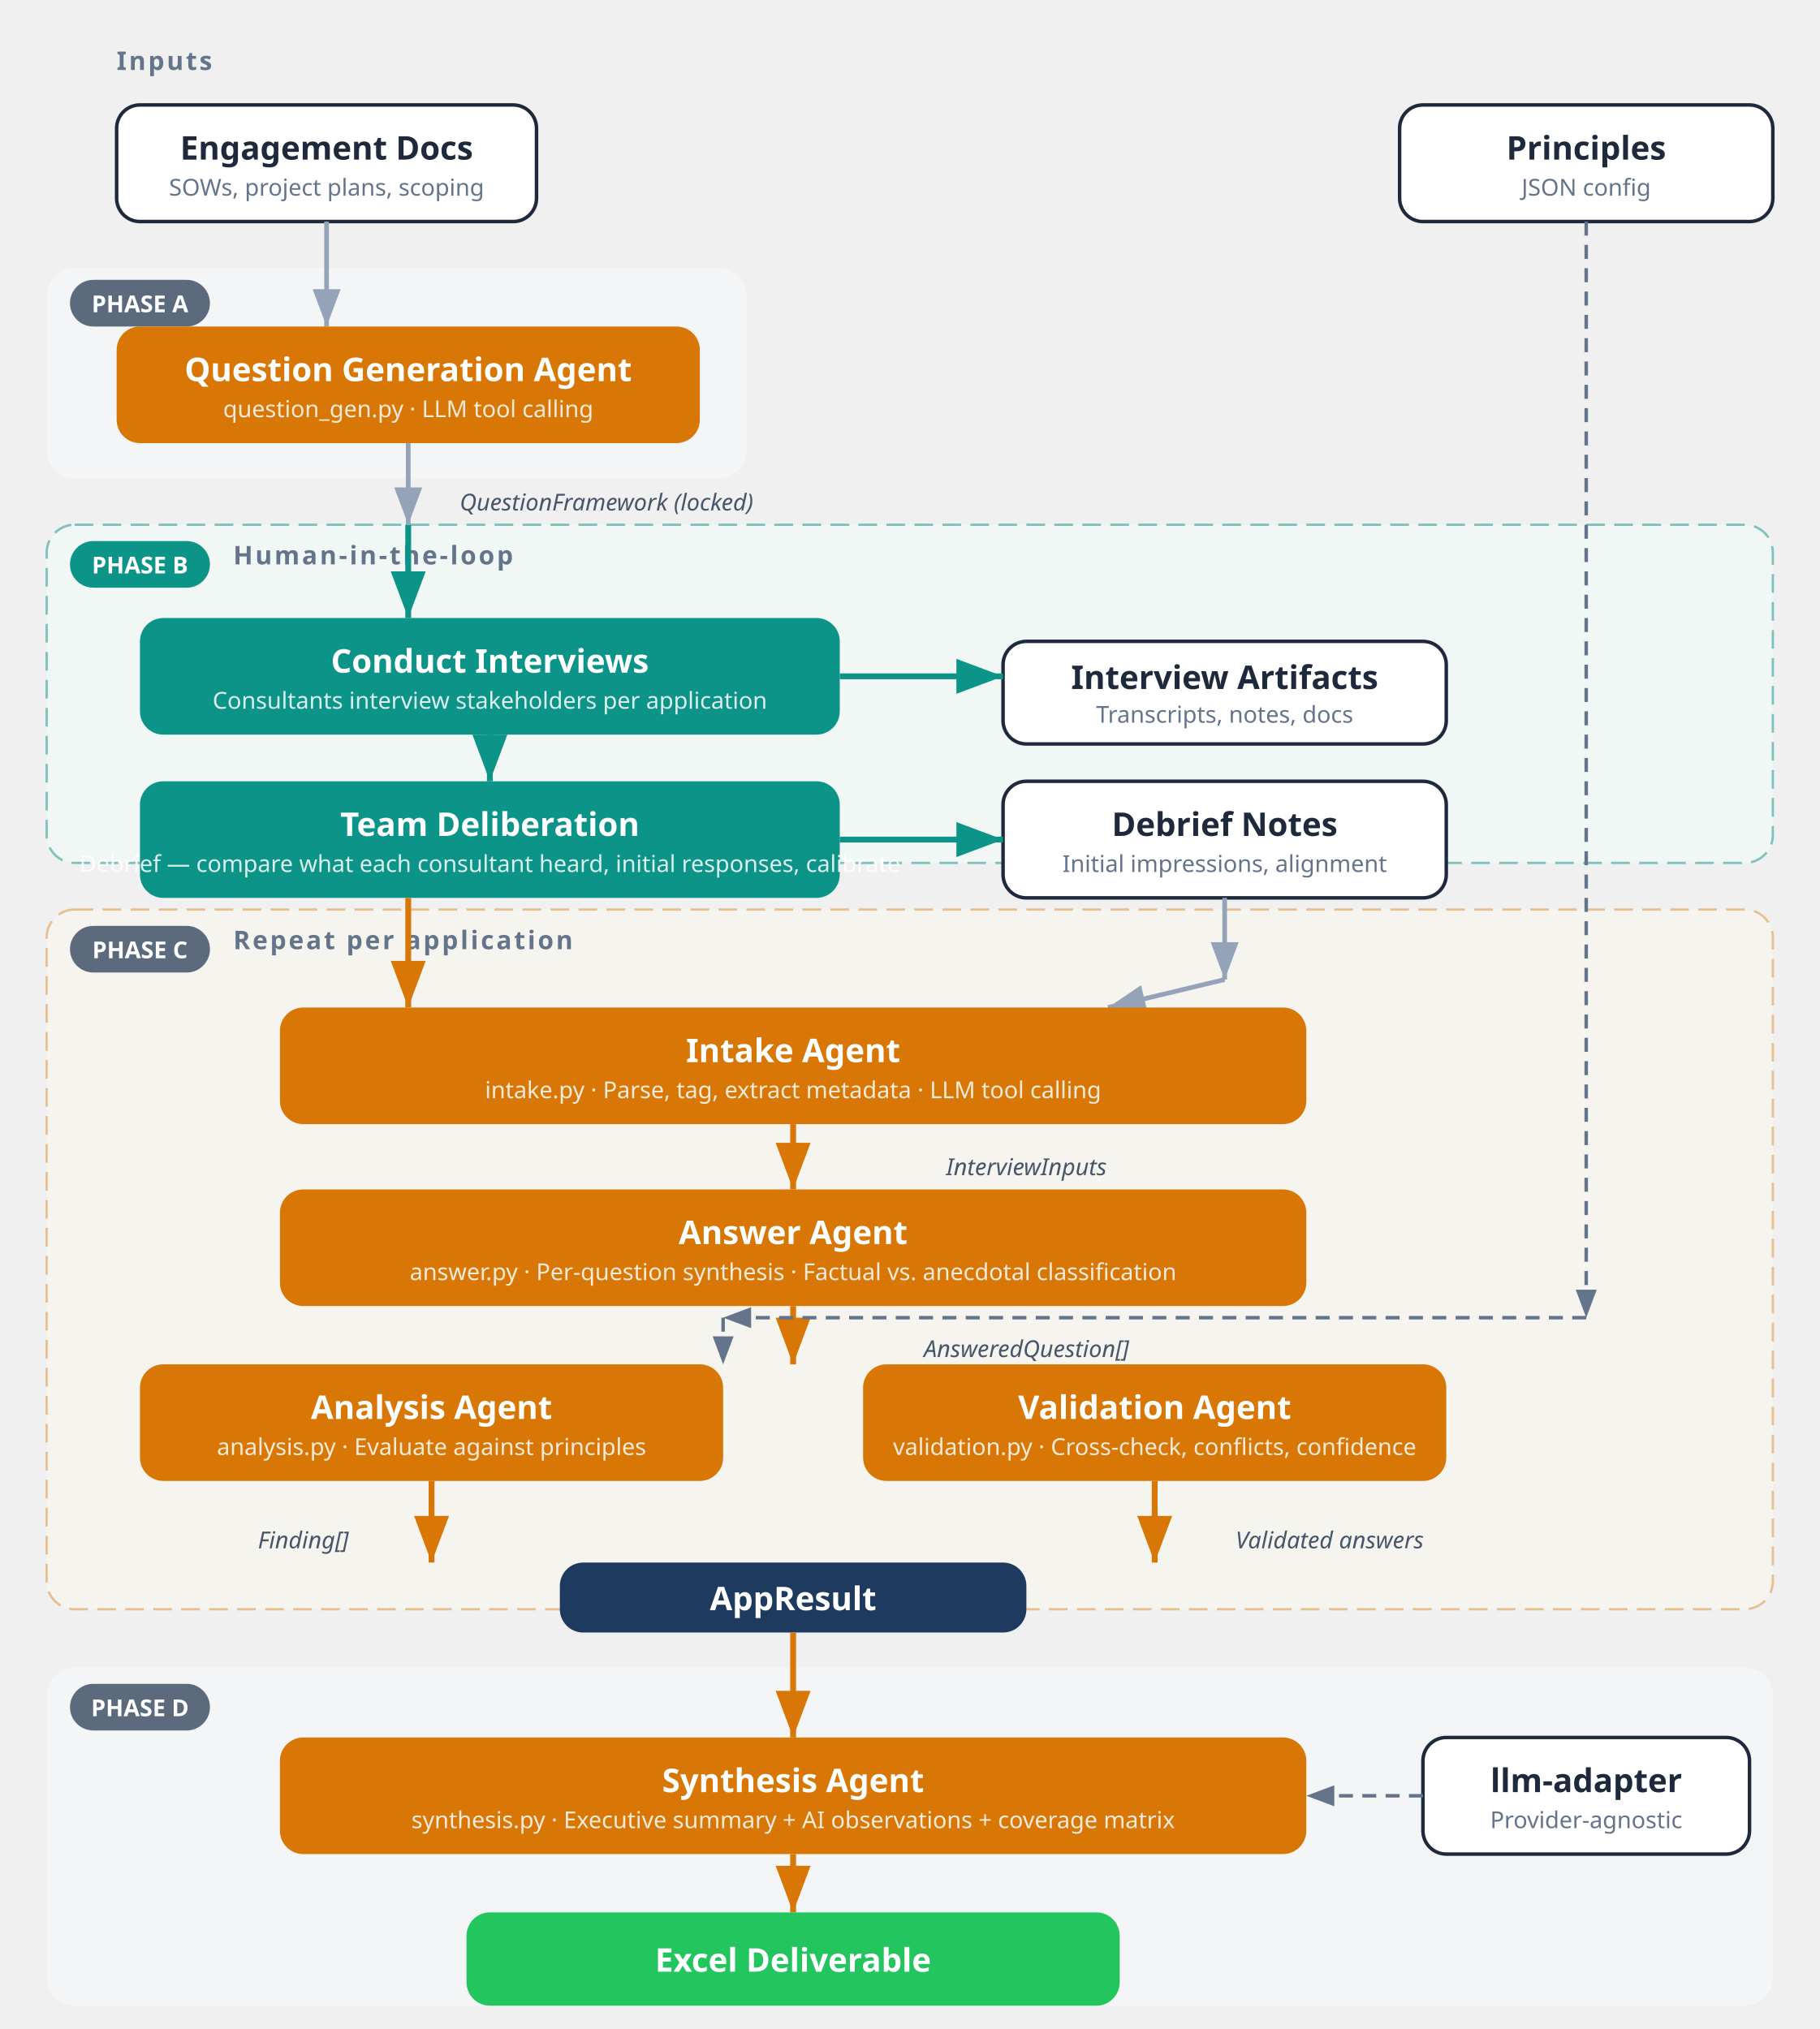
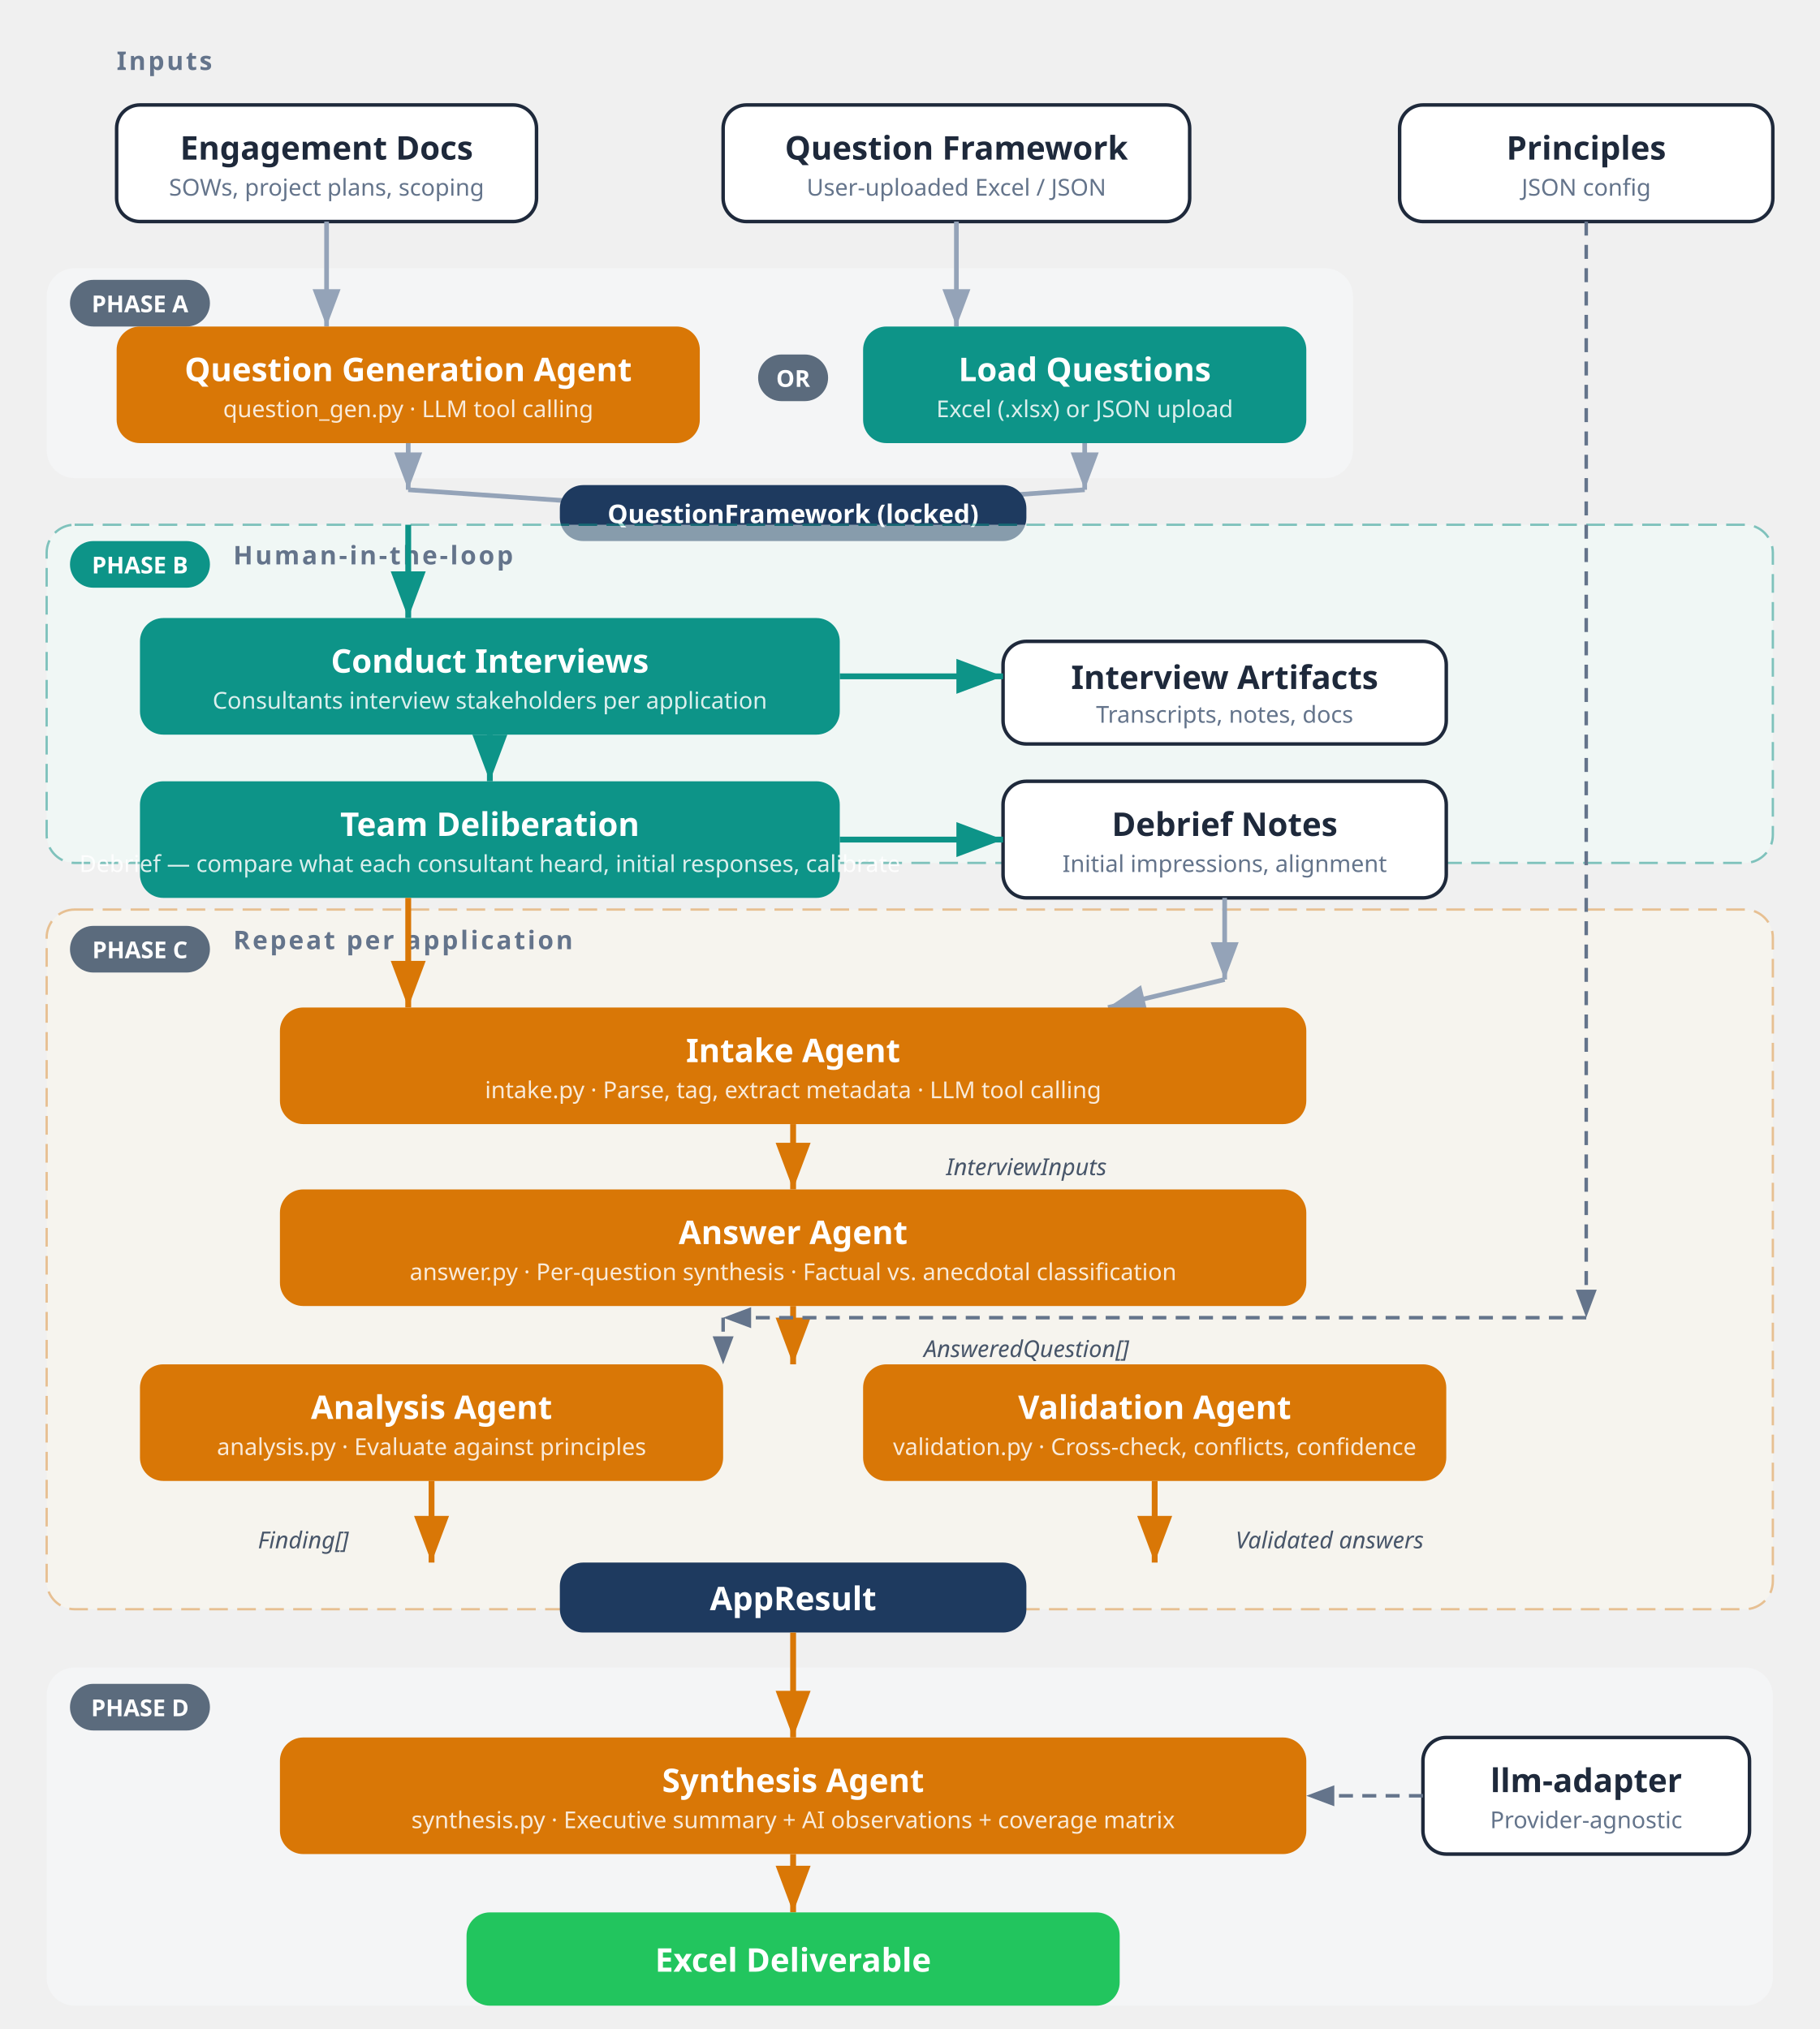
<svg xmlns="http://www.w3.org/2000/svg" viewBox="0 0 780 870" role="img">
  <style>
    .box-navy { fill: #1e3a5f; rx: 10; ry: 10; }
    .box-amber { fill: #d97706; rx: 10; ry: 10; }
    .box-slate { fill: #5b6b7d; rx: 10; ry: 10; }
    .box-green { fill: #22c55e; rx: 10; ry: 10; }
    .box-teal { fill: #0d9488; rx: 10; ry: 10; }
    .box-white { fill: #ffffff; rx: 10; ry: 10; stroke: #1e293b; stroke-width: 1.5; }
    .box-label { fill: #fff; font-family: system-ui, sans-serif; font-size: 14px; font-weight: 600; text-anchor: middle; dominant-baseline: central; }
    .box-label-dark { fill: #1e293b; font-family: system-ui, sans-serif; font-size: 14px; font-weight: 600; text-anchor: middle; dominant-baseline: central; }
    .box-sub { fill: rgba(255,255,255,0.85); font-family: system-ui, sans-serif; font-size: 10px; text-anchor: middle; dominant-baseline: central; }
    .box-sub-dark { fill: #64748b; font-family: system-ui, sans-serif; font-size: 10px; text-anchor: middle; dominant-baseline: central; }
    .arrow { stroke: #94a3b8; stroke-width: 2; fill: none; marker-end: url(#arrowhead); }
    .arrow-bold { stroke: #d97706; stroke-width: 2.5; fill: none; marker-end: url(#arrowhead-amber); }
    .arrow-teal { stroke: #0d9488; stroke-width: 2.5; fill: none; marker-end: url(#arrowhead-teal); }
    .arrow-dash { stroke: #64748b; stroke-width: 1.5; fill: none; stroke-dasharray: 6 4; marker-end: url(#arrowhead-gray); }
    .phase-label { fill: #64748b; font-family: system-ui, sans-serif; font-size: 11px; font-weight: 700; text-transform: uppercase; letter-spacing: 1px; }
    .phase-tag { fill: #ffffff; font-family: system-ui, sans-serif; font-size: 10px; font-weight: 700; text-anchor: middle; dominant-baseline: central; }
    .section-bg { fill: #f8fafc; rx: 12; ry: 12; opacity: 0.5; }
    .human-bg { fill: #f0fdfa; rx: 12; ry: 12; opacity: 0.5; stroke: #0d9488; stroke-width: 1; stroke-dasharray: 8 4; }
    .repeat-bg { fill: #fffbeb; rx: 12; ry: 12; opacity: 0.4; stroke: #d97706; stroke-width: 1; stroke-dasharray: 8 4; }
    .data-label { fill: #475569; font-family: system-ui, sans-serif; font-size: 10px; font-style: italic; text-anchor: middle; dominant-baseline: central; }
    .human-icon { fill: #0d9488; font-family: system-ui, sans-serif; font-size: 18px; text-anchor: middle; dominant-baseline: central; }
  </style>
  <defs>
    <marker id="arrowhead" markerWidth="8" markerHeight="6" refX="8" refY="3" orient="auto">
      <polygon points="0 0, 8 3, 0 6" fill="#94a3b8" />
    </marker>
    <marker id="arrowhead-amber" markerWidth="8" markerHeight="6" refX="8" refY="3" orient="auto">
      <polygon points="0 0, 8 3, 0 6" fill="#d97706" />
    </marker>
    <marker id="arrowhead-teal" markerWidth="8" markerHeight="6" refX="8" refY="3" orient="auto">
      <polygon points="0 0, 8 3, 0 6" fill="#0d9488" />
    </marker>
    <marker id="arrowhead-gray" markerWidth="8" markerHeight="6" refX="8" refY="3" orient="auto">
      <polygon points="0 0, 8 3, 0 6" fill="#64748b" />
    </marker>
  </defs>
  <text class="phase-label" x="50" y="30">Inputs</text>
  <rect class="box-white" x="50" y="45" width="180" height="50" />
  <text class="box-label-dark" x="140" y="63">Engagement Docs</text>
  <text class="box-sub-dark" x="140" y="80">SOWs, project plans, scoping</text>
+   <rect class="box-white" x="310" y="45" width="200" height="50" />
+   <text class="box-label-dark" x="410" y="63">Question Framework</text>
+   <text class="box-sub-dark" x="410" y="80">User-uploaded Excel / JSON</text>
  <rect class="box-white" x="600" y="45" width="160" height="50" />
  <text class="box-label-dark" x="680" y="63">Principles</text>
  <text class="box-sub-dark" x="680" y="80">JSON config</text>
-   <rect class="section-bg" x="20" y="115" width="300" height="90" />
+   <rect class="section-bg" x="20" y="115" width="560" height="90" />
  <rect class="box-slate" x="30" y="120" width="60" height="20" rx="4" ry="4" />
  <text class="phase-tag" x="60" y="130">PHASE A</text>
  <line class="arrow" x1="140" y1="95" x2="140" y2="140" />
  <rect class="box-amber" x="50" y="140" width="250" height="50" />
  <text class="box-label" x="175" y="158">Question Generation Agent</text>
  <text class="box-sub" x="175" y="175">question_gen.py · LLM tool calling</text>
-   <line class="arrow" x1="175" y1="190" x2="175" y2="225" />
-   <text class="data-label" x="260" y="215">QuestionFramework (locked)</text>
+   <rect class="box-slate" x="325" y="152" width="30" height="20" rx="4" ry="4" />
+   <text class="phase-tag" x="340" y="162">OR</text>
+   <line class="arrow" x1="410" y1="95" x2="410" y2="140" />
+   <rect class="box-teal" x="370" y="140" width="190" height="50" />
+   <text class="box-label" x="465" y="158">Load Questions</text>
+   <text class="box-sub" x="465" y="175">Excel (.xlsx) or JSON upload</text>
+   <line class="arrow" x1="175" y1="190" x2="175" y2="210" />
+   <line class="arrow" x1="175" y1="210" x2="290" y2="218" />
+   <line class="arrow" x1="465" y1="190" x2="465" y2="210" />
+   <line class="arrow" x1="465" y1="210" x2="355" y2="218" />
+   <rect class="box-navy" x="240" y="208" width="200" height="24" rx="6" ry="6" />
+   <text class="box-label" x="340" y="220" style="font-size: 11px;">QuestionFramework (locked)</text>
  <rect class="human-bg" x="20" y="225" width="740" height="145" />
  <rect class="box-teal" x="30" y="232" width="60" height="20" rx="4" ry="4" />
  <text class="phase-tag" x="60" y="242">PHASE B</text>
  <text class="phase-label" x="100" y="242">Human-in-the-loop</text>
  <line class="arrow-teal" x1="175" y1="225" x2="175" y2="265" />
  <rect class="box-teal" x="60" y="265" width="300" height="50" />
  <text class="box-label" x="210" y="283">Conduct Interviews</text>
  <text class="box-sub" x="210" y="300">Consultants interview stakeholders per application</text>
  <line class="arrow-teal" x1="210" y1="315" x2="210" y2="335" />
  <rect class="box-teal" x="60" y="335" width="300" height="50" rx="10" ry="10" />
  <text class="box-label" x="210" y="353">Team Deliberation</text>
  <text class="box-sub" x="210" y="370">Debrief — compare what each consultant heard, initial responses, calibrate</text>
  <rect class="box-white" x="430" y="275" width="190" height="44" />
  <text class="box-label-dark" x="525" y="290">Interview Artifacts</text>
  <text class="box-sub-dark" x="525" y="306">Transcripts, notes, docs</text>
  <rect class="box-white" x="430" y="335" width="190" height="50" />
  <text class="box-label-dark" x="525" y="353">Debrief Notes</text>
  <text class="box-sub-dark" x="525" y="370">Initial impressions, alignment</text>
  <line class="arrow-teal" x1="360" y1="290" x2="430" y2="290" />
  <line class="arrow-teal" x1="360" y1="360" x2="430" y2="360" />
  <rect class="repeat-bg" x="20" y="390" width="740" height="300" />
  <rect class="box-slate" x="30" y="397" width="60" height="20" rx="4" ry="4" />
  <text class="phase-tag" x="60" y="407">PHASE C</text>
  <text class="phase-label" x="100" y="407">Repeat per application</text>
  <line class="arrow-bold" x1="175" y1="385" x2="175" y2="432" />
  <line class="arrow" x1="525" y1="385" x2="525" y2="420" />
  <line class="arrow" x1="525" y1="420" x2="475" y2="432" />
  <rect class="box-amber" x="120" y="432" width="440" height="50" />
  <text class="box-label" x="340" y="450">Intake Agent</text>
  <text class="box-sub" x="340" y="467">intake.py · Parse, tag, extract metadata · LLM tool calling</text>
  <line class="arrow-bold" x1="340" y1="482" x2="340" y2="510" />
  <text class="data-label" x="440" y="500">InterviewInputs</text>
  <rect class="box-amber" x="120" y="510" width="440" height="50" />
  <text class="box-label" x="340" y="528">Answer Agent</text>
  <text class="box-sub" x="340" y="545">answer.py · Per-question synthesis · Factual vs. anecdotal classification</text>
  <line class="arrow-bold" x1="340" y1="560" x2="340" y2="585" />
  <text class="data-label" x="440" y="578">AnsweredQuestion[]</text>
  <rect class="box-amber" x="60" y="585" width="250" height="50" />
  <text class="box-label" x="185" y="603">Analysis Agent</text>
  <text class="box-sub" x="185" y="620">analysis.py · Evaluate against principles</text>
  <rect class="box-amber" x="370" y="585" width="250" height="50" />
  <text class="box-label" x="495" y="603">Validation Agent</text>
  <text class="box-sub" x="495" y="620">validation.py · Cross-check, conflicts, confidence</text>
  <line class="arrow-dash" x1="680" y1="95" x2="680" y2="565" />
  <line class="arrow-dash" x1="680" y1="565" x2="310" y2="565" />
  <line class="arrow-dash" x1="310" y1="565" x2="310" y2="585" />
  <line class="arrow-bold" x1="185" y1="635" x2="185" y2="670" />
  <line class="arrow-bold" x1="495" y1="635" x2="495" y2="670" />
  <text class="data-label" x="130" y="660">Finding[]</text>
  <text class="data-label" x="570" y="660">Validated answers</text>
  <rect class="box-navy" x="240" y="670" width="200" height="30" rx="6" ry="6" />
  <text class="box-label" x="340" y="685">AppResult</text>
  <rect class="section-bg" x="20" y="715" width="740" height="145" />
  <rect class="box-slate" x="30" y="722" width="60" height="20" rx="4" ry="4" />
  <text class="phase-tag" x="60" y="732">PHASE D</text>
  <line class="arrow-bold" x1="340" y1="700" x2="340" y2="745" />
  <rect class="box-amber" x="120" y="745" width="440" height="50" />
  <text class="box-label" x="340" y="763">Synthesis Agent</text>
  <text class="box-sub" x="340" y="780">synthesis.py · Executive summary + AI observations + coverage matrix</text>
  <line class="arrow-bold" x1="340" y1="795" x2="340" y2="820" />
  <rect class="box-green" x="200" y="820" width="280" height="40" />
  <text class="box-label" x="340" y="840">Excel Deliverable</text>
  <rect class="box-white" x="610" y="745" width="140" height="50" />
  <text class="box-label-dark" x="680" y="763">llm-adapter</text>
  <text class="box-sub-dark" x="680" y="780">Provider-agnostic</text>
  <line class="arrow-dash" x1="610" y1="770" x2="560" y2="770" />
</svg>
